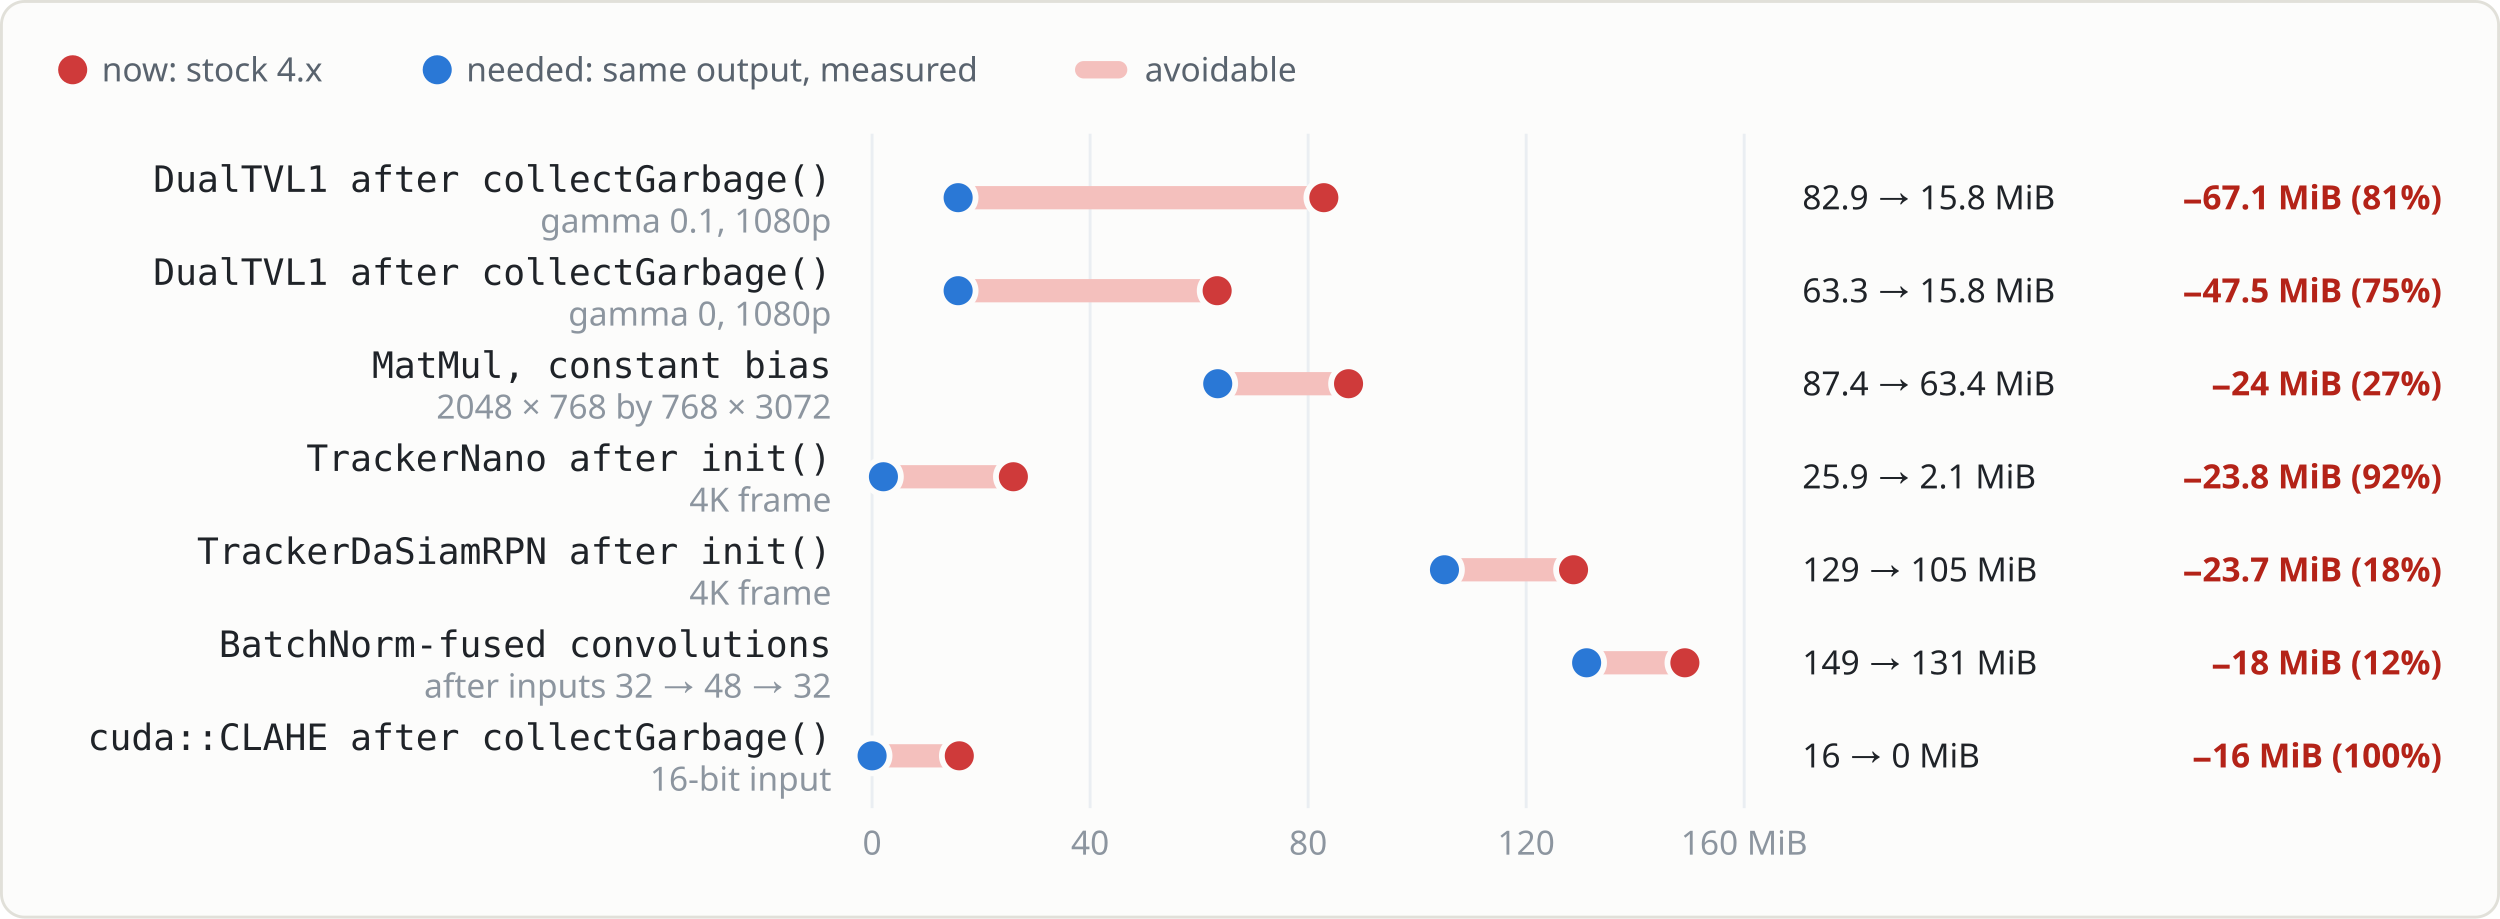
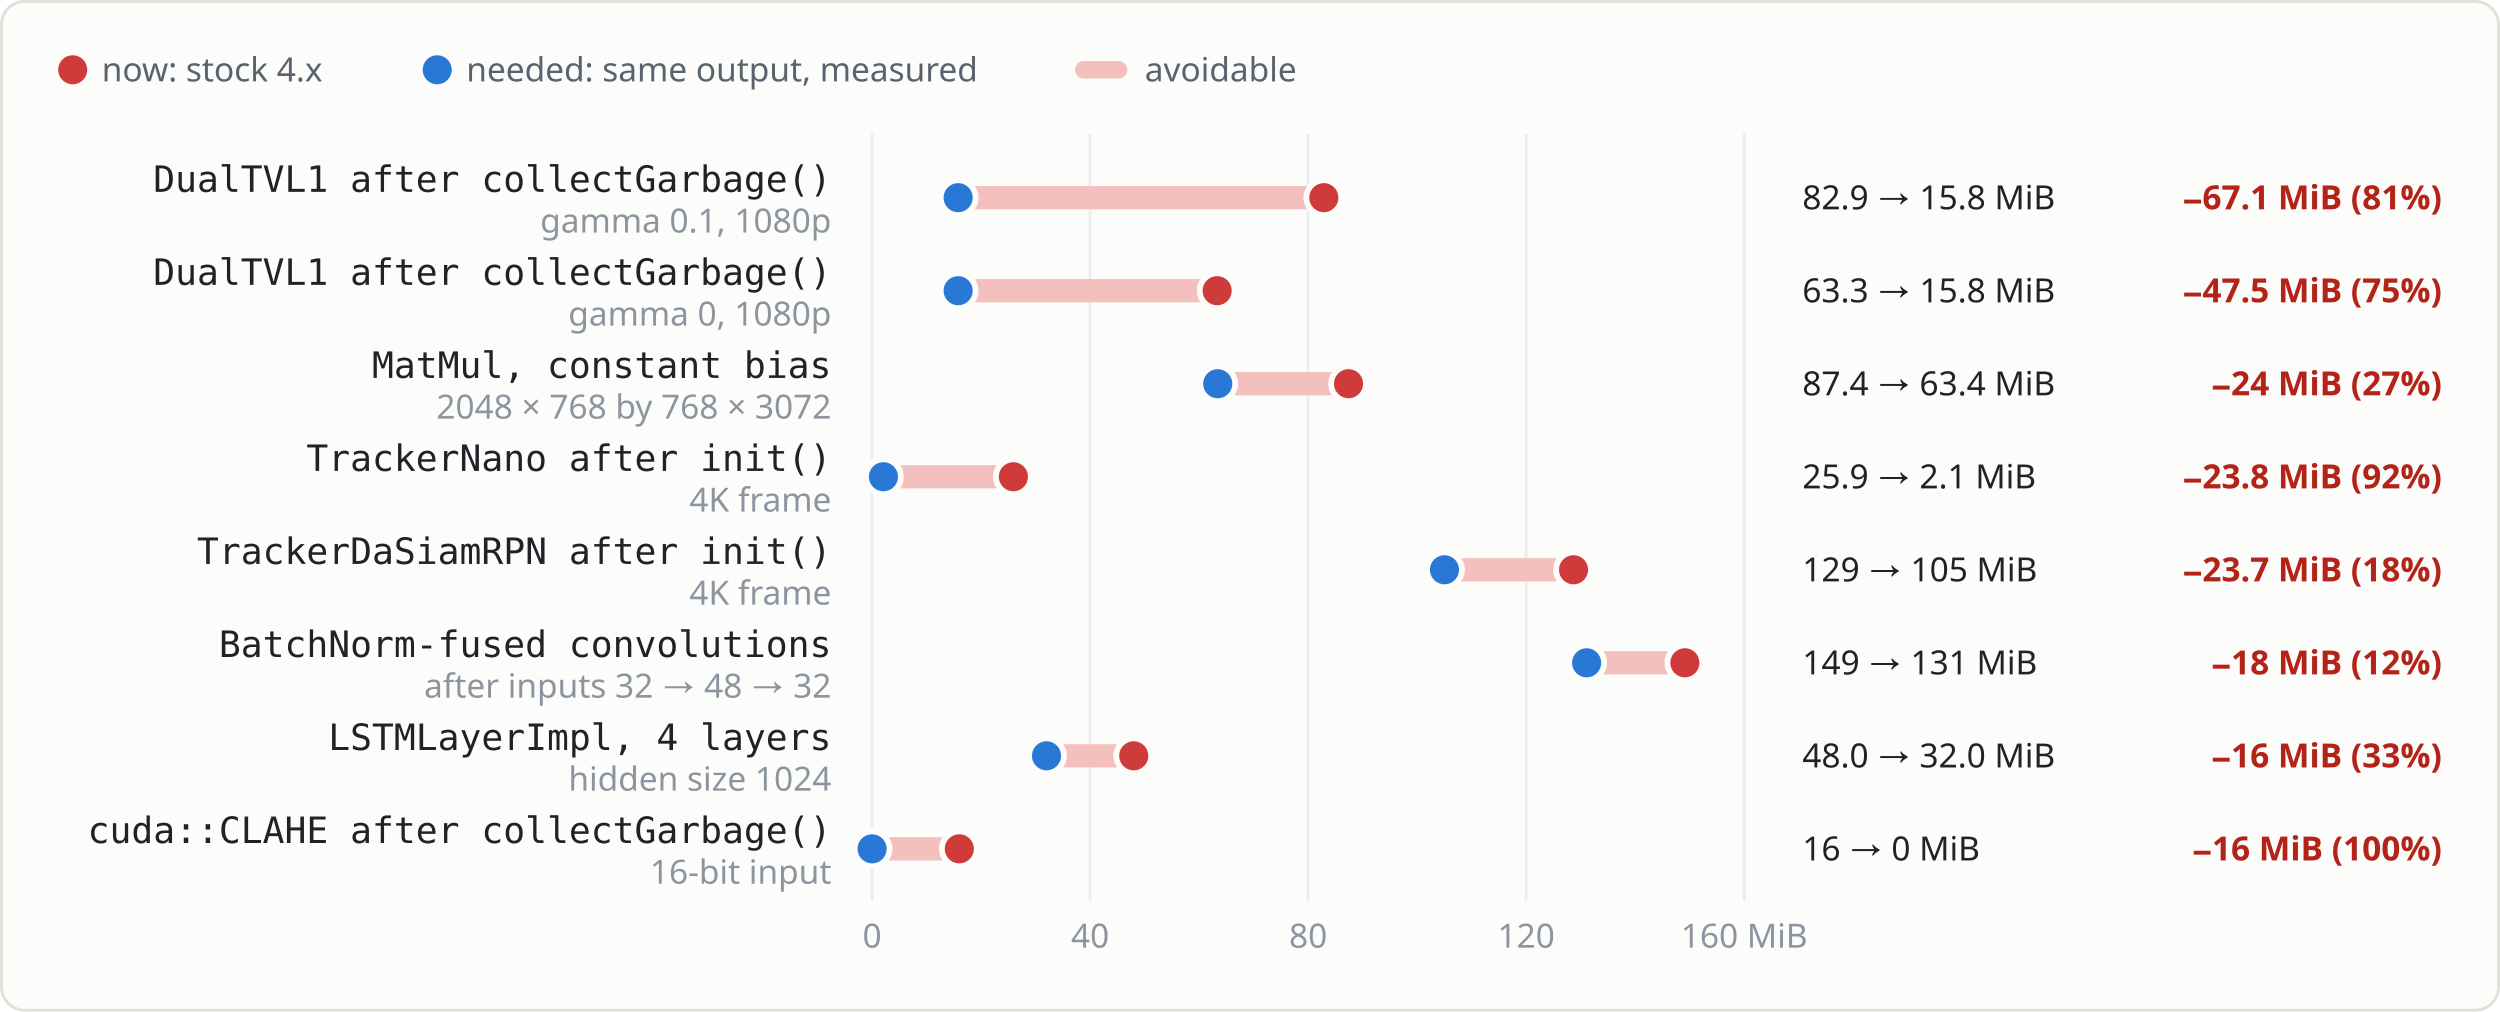
- <svg xmlns="http://www.w3.org/2000/svg" width="860" height="316" viewBox="0 0 860 316" role="img">
+ <svg xmlns="http://www.w3.org/2000/svg" width="860" height="348" viewBox="0 0 860 348" role="img">
  <style>.bg{fill:#fcfcfb;stroke:#e1e0d9}.ink{fill:#1f2328}.ink2{fill:#59636e}.muted{fill:#8c959f}.grid{stroke:#eaeef2}.axis{stroke:#d1d9e0}.need{fill:#2a78d6;stroke:#fcfcfb}.now{fill:#cf3a3a;stroke:#fcfcfb}.gap{stroke:#f4c0bd}.gapt{fill:#b42318}.sw-need{fill:#2a78d6}.sw-now{fill:#cf3a3a}.sw-gap{fill:#f4c0bd}@media (prefers-color-scheme: dark){.bg{fill:#151b23;stroke:#30363d}.ink{fill:#e6edf3}.ink2{fill:#9198a1}.muted{fill:#7d8590}.grid{stroke:#262c36}.axis{stroke:#3d444d}.need{fill:#4493f8;stroke:#151b23}.now{fill:#f05d5d;stroke:#151b23}.gap{stroke:#5c2a2a}.gapt{fill:#ff8a80}.sw-need{fill:#4493f8}.sw-now{fill:#f05d5d}.sw-gap{fill:#5c2a2a}}text{font-family:-apple-system, BlinkMacSystemFont, "Segoe UI", "Noto Sans", Helvetica, Arial, sans-serif;font-size:13px}.mono{font-family:ui-monospace, SFMono-Regular, "SF Mono", Menlo, Consolas, monospace;font-size:12.5px}.small{font-size:11.5px}.b{font-weight:600}.title{font-size:14px;font-weight:600}</style>
-   <rect class="bg" x="0.5" y="0.5" width="859" height="315" rx="8" />
+   <rect class="bg" x="0.5" y="0.5" width="859" height="347" rx="8" />
  <circle class="sw-now" cx="25" cy="24" r="5" />
  <text class="ink2 small" x="35.0" y="28.0" text-anchor="start">now: stock 4.x</text>
  <circle class="sw-need" cx="150.4" cy="24" r="5" />
  <text class="ink2 small" x="160.4" y="28.0" text-anchor="start">needed: same output, measured</text>
  <rect class="sw-gap" x="369.8" y="21" width="18" height="6" rx="3" />
  <text class="ink2 small" x="393.8" y="28.0" text-anchor="start">avoidable</text>
-   <line class="grid" x1="300.0" y1="46" x2="300.0" y2="278" stroke-width="1" />
-   <text class="muted small" x="300.0" y="294.0" text-anchor="middle">0</text>
-   <line class="grid" x1="375.0" y1="46" x2="375.0" y2="278" stroke-width="1" />
-   <text class="muted small" x="375.0" y="294.0" text-anchor="middle">40</text>
-   <line class="grid" x1="450.0" y1="46" x2="450.0" y2="278" stroke-width="1" />
-   <text class="muted small" x="450.0" y="294.0" text-anchor="middle">80</text>
-   <line class="grid" x1="525.0" y1="46" x2="525.0" y2="278" stroke-width="1" />
-   <text class="muted small" x="525.0" y="294.0" text-anchor="middle">120</text>
-   <line class="grid" x1="600.0" y1="46" x2="600.0" y2="278" stroke-width="1" />
-   <text class="muted small" x="600.0" y="294.0" text-anchor="middle">160 MiB</text>
+   <line class="grid" x1="300.0" y1="46" x2="300.0" y2="310" stroke-width="1" />
+   <text class="muted small" x="300.0" y="326.0" text-anchor="middle">0</text>
+   <line class="grid" x1="375.0" y1="46" x2="375.0" y2="310" stroke-width="1" />
+   <text class="muted small" x="375.0" y="326.0" text-anchor="middle">40</text>
+   <line class="grid" x1="450.0" y1="46" x2="450.0" y2="310" stroke-width="1" />
+   <text class="muted small" x="450.0" y="326.0" text-anchor="middle">80</text>
+   <line class="grid" x1="525.0" y1="46" x2="525.0" y2="310" stroke-width="1" />
+   <text class="muted small" x="525.0" y="326.0" text-anchor="middle">120</text>
+   <line class="grid" x1="600.0" y1="46" x2="600.0" y2="310" stroke-width="1" />
+   <text class="muted small" x="600.0" y="326.0" text-anchor="middle">160 MiB</text>
  <text class="mono ink" x="286.0" y="66.0" text-anchor="end">DualTVL1 after collectGarbage()</text>
  <text class="muted small" x="286.0" y="80.0" text-anchor="end">gamma 0.1, 1080p</text>
  <line class="gap" x1="329.6" y1="68.0" x2="455.4" y2="68.0" stroke-width="8" stroke-linecap="round" />
  <circle class="need" cx="329.6" cy="68.0" r="6" stroke-width="2" />
  <circle class="now" cx="455.4" cy="68.0" r="6" stroke-width="2" />
  <text class="ink small" x="620.0" y="72.0" text-anchor="start">82.9 → 15.8 MiB</text>
  <text class="gapt small b" x="840.0" y="72.0" text-anchor="end">−67.1 MiB (81%)</text>
  <text class="mono ink" x="286.0" y="98.0" text-anchor="end">DualTVL1 after collectGarbage()</text>
  <text class="muted small" x="286.0" y="112.0" text-anchor="end">gamma 0, 1080p</text>
  <line class="gap" x1="329.6" y1="100.0" x2="418.7" y2="100.0" stroke-width="8" stroke-linecap="round" />
  <circle class="need" cx="329.6" cy="100.0" r="6" stroke-width="2" />
  <circle class="now" cx="418.7" cy="100.0" r="6" stroke-width="2" />
  <text class="ink small" x="620.0" y="104.0" text-anchor="start">63.3 → 15.8 MiB</text>
  <text class="gapt small b" x="840.0" y="104.0" text-anchor="end">−47.5 MiB (75%)</text>
  <text class="mono ink" x="286.0" y="130.0" text-anchor="end">MatMul, constant bias</text>
  <text class="muted small" x="286.0" y="144.0" text-anchor="end">2048 × 768 by 768 × 3072</text>
  <line class="gap" x1="418.9" y1="132.0" x2="463.9" y2="132.0" stroke-width="8" stroke-linecap="round" />
  <circle class="need" cx="418.9" cy="132.0" r="6" stroke-width="2" />
  <circle class="now" cx="463.9" cy="132.0" r="6" stroke-width="2" />
  <text class="ink small" x="620.0" y="136.0" text-anchor="start">87.4 → 63.4 MiB</text>
  <text class="gapt small b" x="840.0" y="136.0" text-anchor="end">−24 MiB (27%)</text>
  <text class="mono ink" x="286.0" y="162.0" text-anchor="end">TrackerNano after init()</text>
  <text class="muted small" x="286.0" y="176.0" text-anchor="end">4K frame</text>
  <line class="gap" x1="303.9" y1="164.0" x2="348.6" y2="164.0" stroke-width="8" stroke-linecap="round" />
  <circle class="need" cx="303.9" cy="164.0" r="6" stroke-width="2" />
  <circle class="now" cx="348.6" cy="164.0" r="6" stroke-width="2" />
  <text class="ink small" x="620.0" y="168.0" text-anchor="start">25.9 → 2.1 MiB</text>
  <text class="gapt small b" x="840.0" y="168.0" text-anchor="end">−23.8 MiB (92%)</text>
  <text class="mono ink" x="286.0" y="194.0" text-anchor="end">TrackerDaSiamRPN after init()</text>
  <text class="muted small" x="286.0" y="208.0" text-anchor="end">4K frame</text>
  <line class="gap" x1="496.9" y1="196.0" x2="541.3" y2="196.0" stroke-width="8" stroke-linecap="round" />
  <circle class="need" cx="496.9" cy="196.0" r="6" stroke-width="2" />
  <circle class="now" cx="541.3" cy="196.0" r="6" stroke-width="2" />
  <text class="ink small" x="620.0" y="200.0" text-anchor="start">129 → 105 MiB</text>
  <text class="gapt small b" x="840.0" y="200.0" text-anchor="end">−23.7 MiB (18%)</text>
  <text class="mono ink" x="286.0" y="226.0" text-anchor="end">BatchNorm-fused convolutions</text>
  <text class="muted small" x="286.0" y="240.0" text-anchor="end">after inputs 32 → 48 → 32</text>
  <line class="gap" x1="545.8" y1="228.0" x2="579.6" y2="228.0" stroke-width="8" stroke-linecap="round" />
  <circle class="need" cx="545.8" cy="228.0" r="6" stroke-width="2" />
  <circle class="now" cx="579.6" cy="228.0" r="6" stroke-width="2" />
  <text class="ink small" x="620.0" y="232.0" text-anchor="start">149 → 131 MiB</text>
  <text class="gapt small b" x="840.0" y="232.0" text-anchor="end">−18 MiB (12%)</text>
-   <text class="mono ink" x="286.0" y="258.0" text-anchor="end">cuda::CLAHE after collectGarbage()</text>
-   <text class="muted small" x="286.0" y="272.0" text-anchor="end">16-bit input</text>
-   <line class="gap" x1="300.0" y1="260.0" x2="330.0" y2="260.0" stroke-width="8" stroke-linecap="round" />
-   <circle class="need" cx="300.0" cy="260.0" r="6" stroke-width="2" />
-   <circle class="now" cx="330.0" cy="260.0" r="6" stroke-width="2" />
-   <text class="ink small" x="620.0" y="264.0" text-anchor="start">16 → 0 MiB</text>
-   <text class="gapt small b" x="840.0" y="264.0" text-anchor="end">−16 MiB (100%)</text>
+   <text class="mono ink" x="286.0" y="258.0" text-anchor="end">LSTMLayerImpl, 4 layers</text>
+   <text class="muted small" x="286.0" y="272.0" text-anchor="end">hidden size 1024</text>
+   <line class="gap" x1="360.0" y1="260.0" x2="390.0" y2="260.0" stroke-width="8" stroke-linecap="round" />
+   <circle class="need" cx="360.0" cy="260.0" r="6" stroke-width="2" />
+   <circle class="now" cx="390.0" cy="260.0" r="6" stroke-width="2" />
+   <text class="ink small" x="620.0" y="264.0" text-anchor="start">48.0 → 32.0 MiB</text>
+   <text class="gapt small b" x="840.0" y="264.0" text-anchor="end">−16 MiB (33%)</text>
+   <text class="mono ink" x="286.0" y="290.0" text-anchor="end">cuda::CLAHE after collectGarbage()</text>
+   <text class="muted small" x="286.0" y="304.0" text-anchor="end">16-bit input</text>
+   <line class="gap" x1="300.0" y1="292.0" x2="330.0" y2="292.0" stroke-width="8" stroke-linecap="round" />
+   <circle class="need" cx="300.0" cy="292.0" r="6" stroke-width="2" />
+   <circle class="now" cx="330.0" cy="292.0" r="6" stroke-width="2" />
+   <text class="ink small" x="620.0" y="296.0" text-anchor="start">16 → 0 MiB</text>
+   <text class="gapt small b" x="840.0" y="296.0" text-anchor="end">−16 MiB (100%)</text>
</svg>
